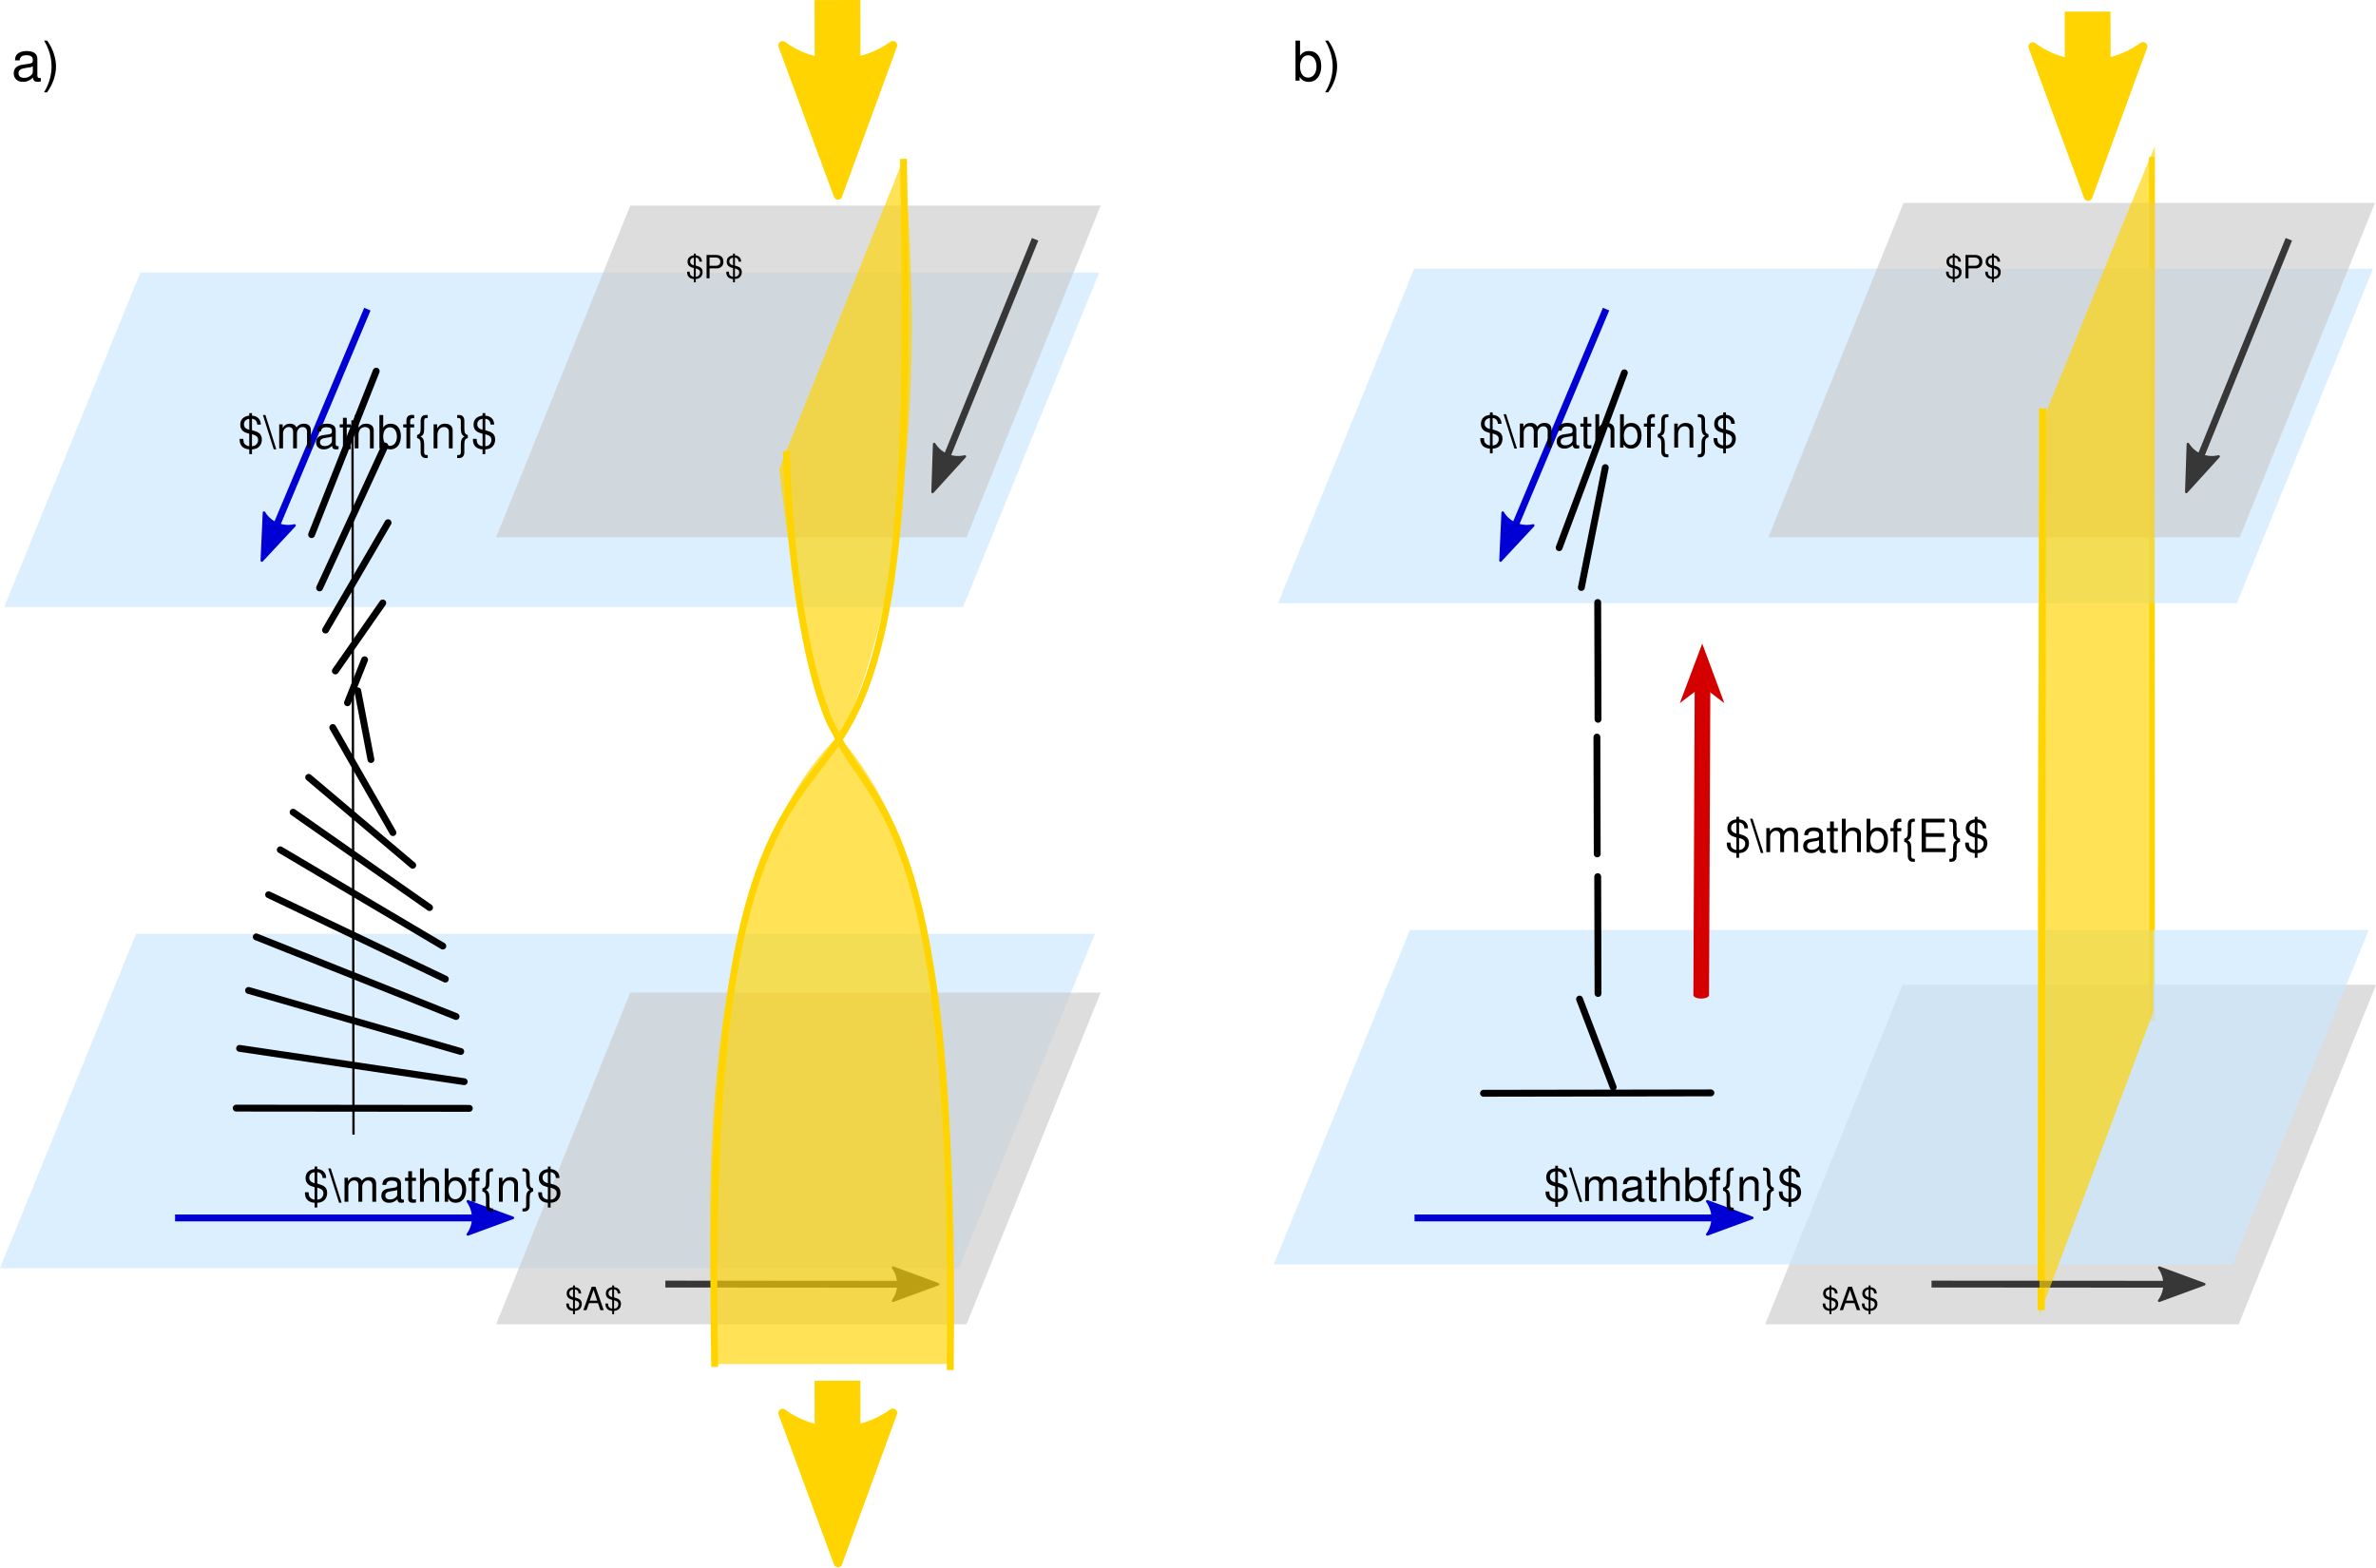
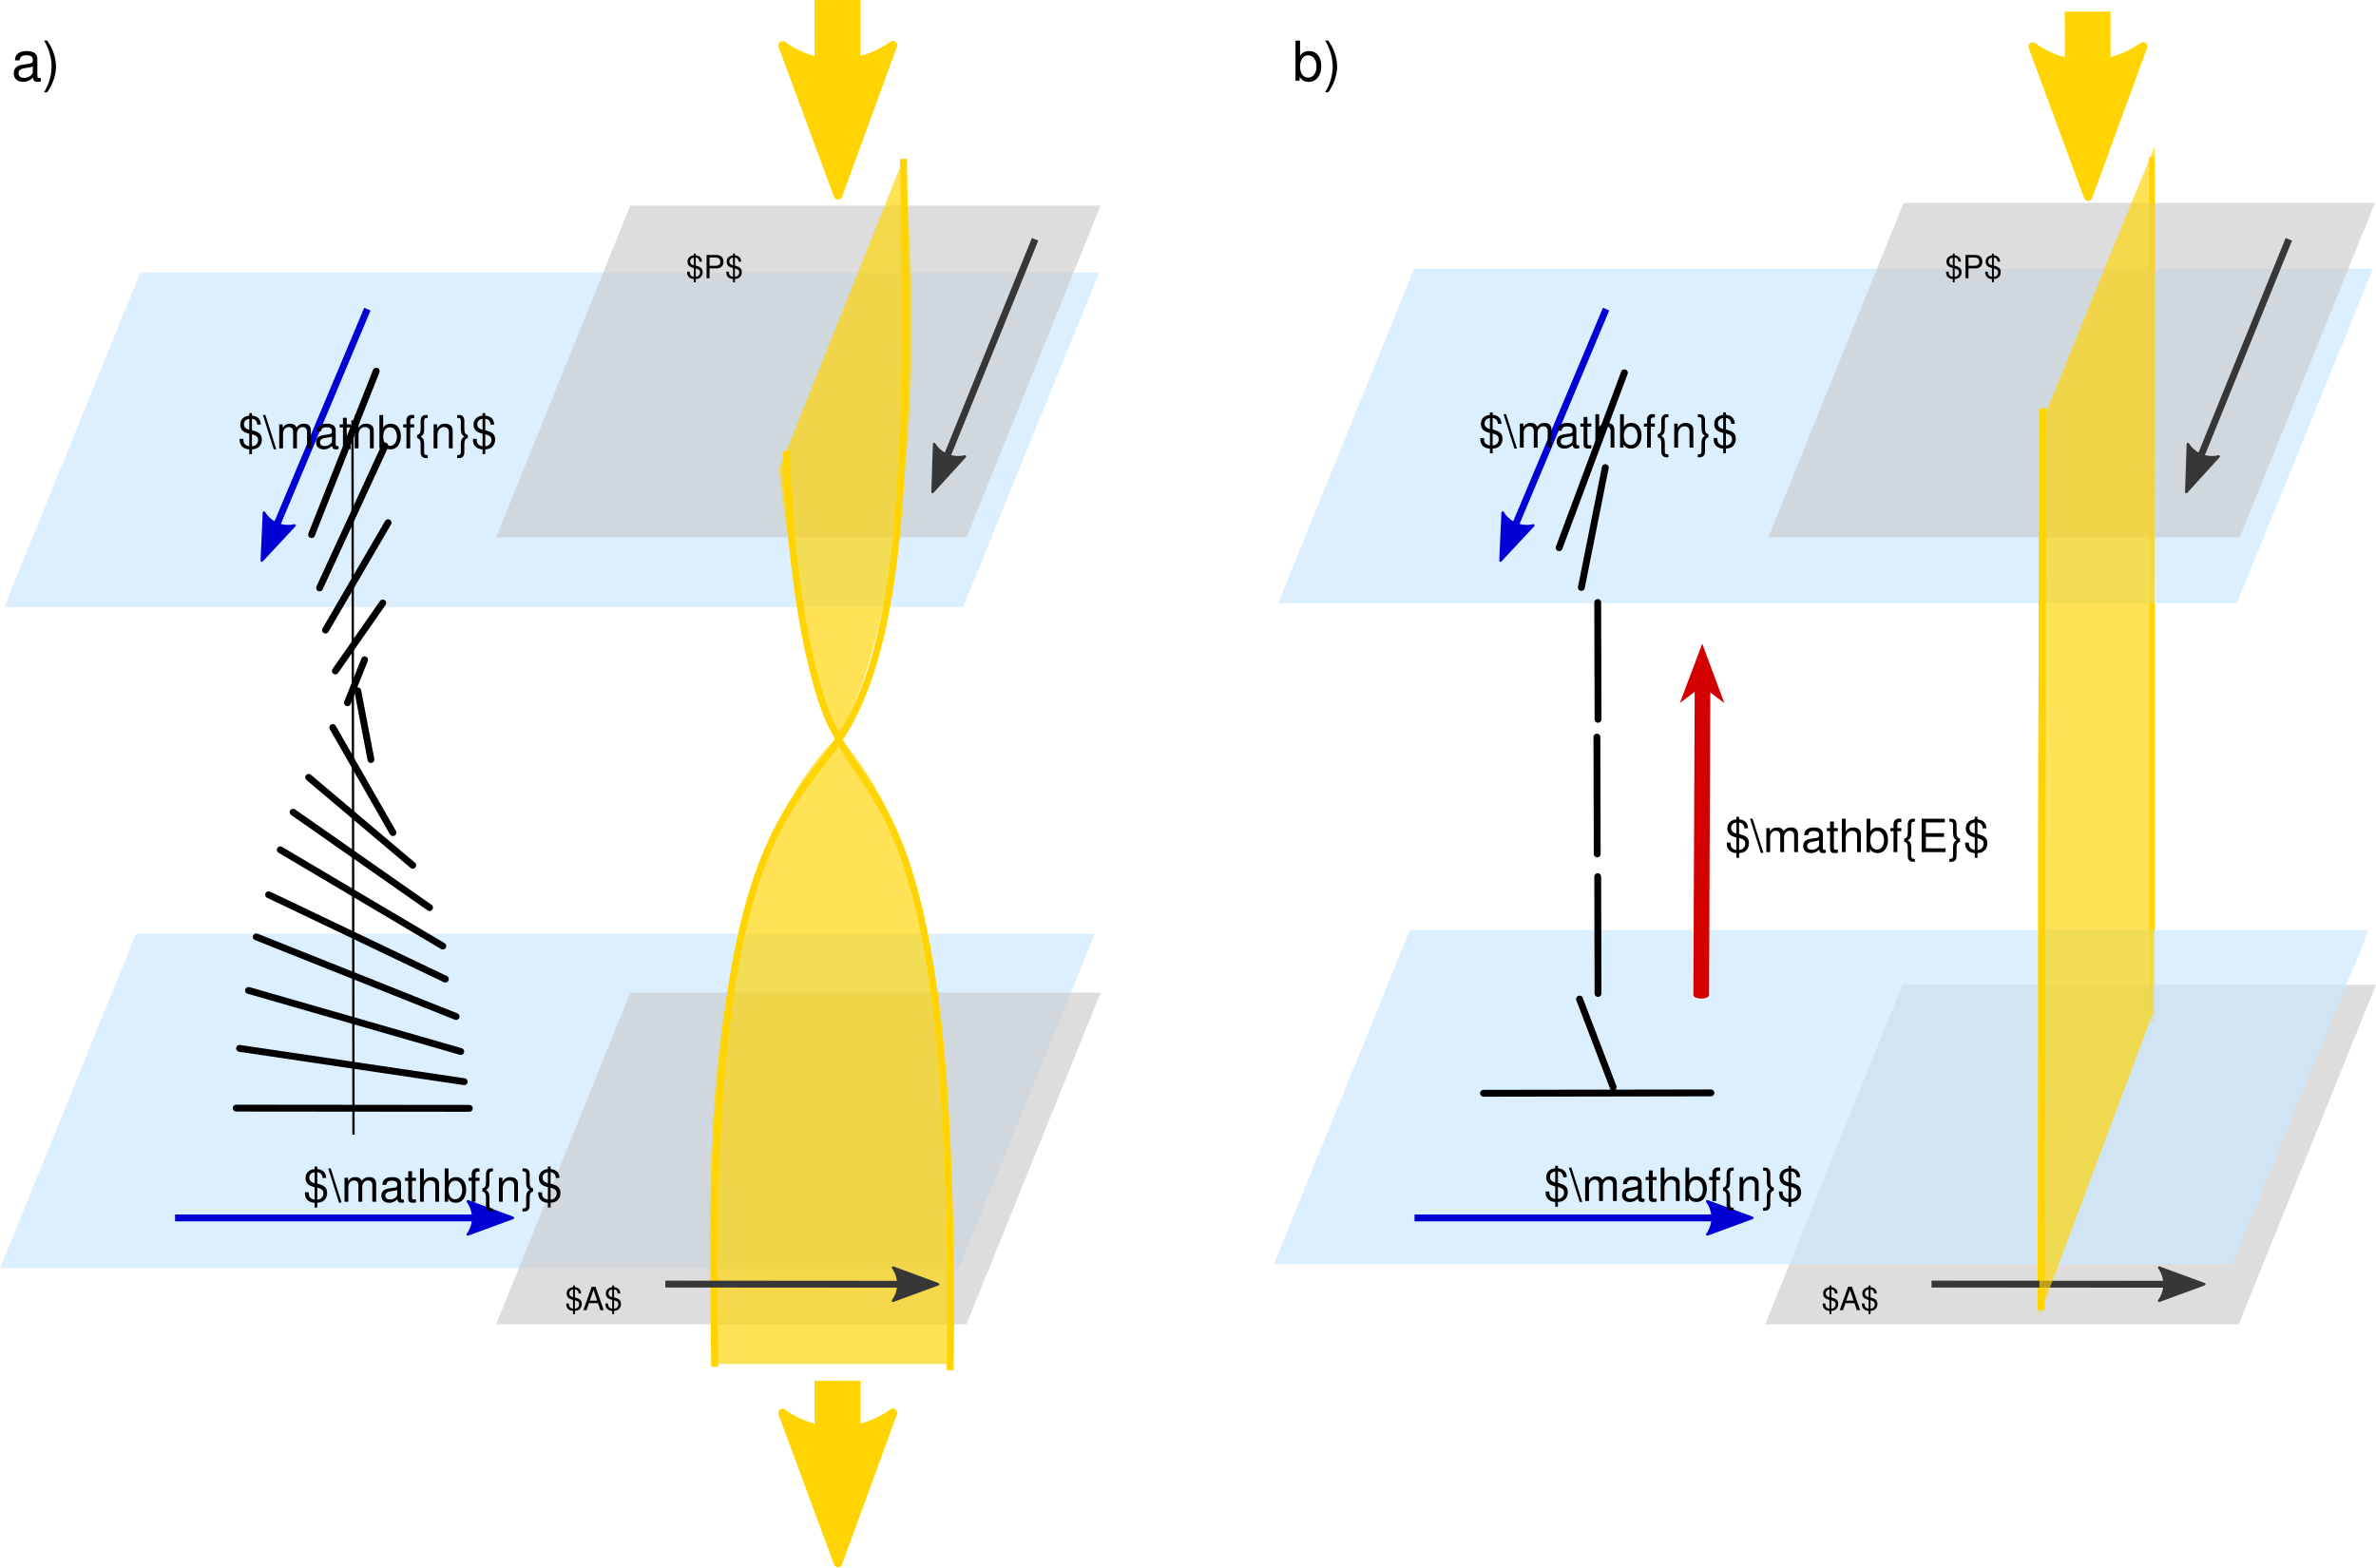
<svg xmlns="http://www.w3.org/2000/svg" version="1.0" width="1038.391" height="685.005" id="svg2403" xml:space="preserve">
  <defs id="defs2406">
    <marker orient="auto" refY="0" refX="0" id="Arrow2Send" style="overflow:visible">
      <path id="path998" style="fill:#ffd400;fill-opacity:1;fill-rule:evenodd;stroke:#ffd400;stroke-width:0.625;stroke-linejoin:round;stroke-opacity:1" d="M 8.719,4.034 -2.207,0.016 8.719,-4.002 c -1.745,2.372 -1.735,5.617 -6e-7,8.035 z" transform="matrix(-0.3,0,0,-0.3,0.69,0)" />
    </marker>
    <marker orient="auto" refY="0" refX="0" id="Arrow2Mend" style="overflow:visible">
      <path id="path992" style="fill:#0000d4;fill-opacity:1;fill-rule:evenodd;stroke:#0000d4;stroke-width:0.625;stroke-linejoin:round;stroke-opacity:1" d="M 8.719,4.034 -2.207,0.016 8.719,-4.002 c -1.745,2.372 -1.735,5.617 -6e-7,8.035 z" transform="scale(-0.6)" />
    </marker>
    <marker orient="auto" refY="0" refX="0" id="marker1415" style="overflow:visible">
      <path id="path1413" d="M 0,0 5,-5 -12.5,0 5,5 Z" style="fill:#0000d4;fill-opacity:1;fill-rule:evenodd;stroke:#0000d4;stroke-width:1pt;stroke-opacity:1" transform="matrix(-0.4,0,0,-0.4,-4,0)" />
    </marker>
    <marker orient="auto" refY="0" refX="0" id="marker1363" style="overflow:visible">
      <path id="path980" d="M 0,0 5,-5 -12.5,0 5,5 Z" style="fill:#0000d4;fill-opacity:1;fill-rule:evenodd;stroke:#0000d4;stroke-width:1pt;stroke-opacity:1" transform="matrix(-0.2,0,0,-0.2,-1.2,0)" />
    </marker>
    <marker orient="auto" refY="0" refX="0" id="marker1318" style="overflow:visible">
      <path id="path1316" d="M 0,0 5,-5 -12.5,0 5,5 Z" style="fill:#0000d4;fill-opacity:1;fill-rule:evenodd;stroke:#0000d4;stroke-width:1pt;stroke-opacity:1" transform="matrix(-0.4,0,0,-0.4,-4,0)" />
    </marker>
    <marker orient="auto" refY="0" refX="0" id="Arrow2Lend" style="overflow:visible">
      <path id="path986" style="fill:#0000d4;fill-opacity:1;fill-rule:evenodd;stroke:#0000d4;stroke-width:0.625;stroke-linejoin:round;stroke-opacity:1" d="M 8.719,4.034 -2.207,0.016 8.719,-4.002 c -1.745,2.372 -1.735,5.617 -6e-7,8.035 z" transform="matrix(-1.1,0,0,-1.1,-1.1,0)" />
    </marker>
    <marker orient="auto" refY="0" refX="0" id="marker1228" style="overflow:visible">
      <path id="path974" d="M 0,0 5,-5 -12.5,0 5,5 Z" style="fill:#000000;fill-opacity:1;fill-rule:evenodd;stroke:#000000;stroke-width:1pt;stroke-opacity:1" transform="matrix(-0.4,0,0,-0.4,-4,0)" />
    </marker>
    <marker orient="auto" refY="0" refX="0" id="Arrow1Send" style="overflow:visible">
      <path id="path4262" d="M 0,0 5,-5 -12.5,0 5,5 Z" style="fill:#000000;fill-opacity:1;fill-rule:evenodd;stroke:#000100;stroke-width:1pt;stroke-opacity:1" transform="matrix(-0.2,0,0,-0.2,-1.2,0)" />
    </marker>
    <marker orient="auto" refY="0" refX="0" id="Arrow1Mend" style="overflow:visible">
      <path id="path4030" d="M 0,0 5,-5 -12.5,0 5,5 Z" style="fill-rule:evenodd;stroke:#000000;stroke-width:1pt" transform="matrix(-0.4,0,0,-0.4,-4,0)" />
    </marker>
    <marker orient="auto" refY="0" refX="0" id="Arrow2Mend-3" style="overflow:visible">
      <path id="path992-6" style="fill:#0000d4;fill-opacity:1;fill-rule:evenodd;stroke:#0000d4;stroke-width:0.625;stroke-linejoin:round;stroke-opacity:1" d="M 8.719,4.034 -2.207,0.016 8.719,-4.002 c -1.745,2.372 -1.735,5.617 -6e-7,8.035 z" transform="scale(-0.6)" />
    </marker>
    <marker orient="auto" refY="0" refX="0" id="Arrow2Mend-5" style="overflow:visible">
      <path id="path992-3" style="fill:#0000d4;fill-opacity:1;fill-rule:evenodd;stroke:#0000d4;stroke-width:0.625;stroke-linejoin:round;stroke-opacity:1" d="M 8.719,4.034 -2.207,0.016 8.719,-4.002 c -1.745,2.372 -1.735,5.617 -6e-7,8.035 z" transform="scale(-0.6)" />
    </marker>
    <marker orient="auto" refY="0" refX="0" id="Arrow2Mend-5-6" style="overflow:visible">
      <path id="path992-3-2" style="fill:#0000d4;fill-opacity:1;fill-rule:evenodd;stroke:#0000d4;stroke-width:0.625;stroke-linejoin:round;stroke-opacity:1" d="M 8.719,4.034 -2.207,0.016 8.719,-4.002 c -1.745,2.372 -1.735,5.617 -6e-7,8.035 z" transform="scale(-0.6)" />
    </marker>
    <marker orient="auto" refY="0" refX="0" id="Arrow2Mend-5-1" style="overflow:visible">
      <path id="path992-3-27" style="fill:#373737;fill-opacity:1;fill-rule:evenodd;stroke:#373737;stroke-width:0.625;stroke-linejoin:round;stroke-opacity:1" d="M 8.719,4.034 -2.207,0.016 8.719,-4.002 c -1.745,2.372 -1.735,5.617 -6e-7,8.035 z" transform="scale(-0.6)" />
    </marker>
    <marker orient="auto" refY="0" refX="0" id="Arrow2Mend-5-1-9" style="overflow:visible">
      <path id="path992-3-27-3" style="fill:#373737;fill-opacity:1;fill-rule:evenodd;stroke:#373737;stroke-width:0.625;stroke-linejoin:round;stroke-opacity:1" d="M 8.719,4.034 -2.207,0.016 8.719,-4.002 c -1.745,2.372 -1.735,5.617 -6e-7,8.035 z" transform="scale(-0.6)" />
    </marker>
    <marker orient="auto" refY="0" refX="0" id="Arrow2Mend-5-1-0" style="overflow:visible">
      <path id="path992-3-27-6" style="fill:#373737;fill-opacity:1;fill-rule:evenodd;stroke:#373737;stroke-width:0.625;stroke-linejoin:round;stroke-opacity:1" d="M 8.719,4.034 -2.207,0.016 8.719,-4.002 c -1.745,2.372 -1.735,5.617 -6e-7,8.035 z" transform="scale(-0.6)" />
    </marker>
    <marker orient="auto" refY="0" refX="0" id="Arrow2Mend-5-1-9-8" style="overflow:visible">
      <path id="path992-3-27-3-7" style="fill:#373737;fill-opacity:1;fill-rule:evenodd;stroke:#373737;stroke-width:0.625;stroke-linejoin:round;stroke-opacity:1" d="M 8.719,4.034 -2.207,0.016 8.719,-4.002 c -1.745,2.372 -1.735,5.617 -6e-7,8.035 z" transform="scale(-0.6)" />
    </marker>
    <marker orient="auto" refY="0" refX="0" id="Arrow2Mend-5-1-2" style="overflow:visible">
      <path id="path992-3-27-0" style="fill:#373737;fill-opacity:1;fill-rule:evenodd;stroke:#373737;stroke-width:0.625;stroke-linejoin:round;stroke-opacity:1" d="M 8.719,4.034 -2.207,0.016 8.719,-4.002 c -1.745,2.372 -1.735,5.617 -6e-7,8.035 z" transform="scale(-0.6)" />
    </marker>
    <marker orient="auto" refY="0" refX="0" id="Arrow2Send-7" style="overflow:visible">
      <path id="path998-5" style="fill:#ffd400;fill-opacity:1;fill-rule:evenodd;stroke:#ffd400;stroke-width:0.625;stroke-linejoin:round;stroke-opacity:1" d="M 8.719,4.034 -2.207,0.016 8.719,-4.002 c -1.745,2.372 -1.735,5.617 -6e-7,8.035 z" transform="matrix(-0.3,0,0,-0.3,0.69,0)" />
    </marker>
    <marker orient="auto" refY="0" refX="0" id="Arrow2Send-8" style="overflow:visible">
      <path id="path998-9" style="fill:#ffd400;fill-opacity:1;fill-rule:evenodd;stroke:#ffd400;stroke-width:0.625;stroke-linejoin:round;stroke-opacity:1" d="M 8.719,4.034 -2.207,0.016 8.719,-4.002 c -1.745,2.372 -1.735,5.617 -6e-7,8.035 z" transform="matrix(-0.3,0,0,-0.3,0.69,0)" />
    </marker>
  </defs>
-   <rect style="fill:#c9e6ff;fill-opacity:0.667;stroke:none" id="rect4878-8-3" width="419.051" height="157.781" x="225.503" y="440.63" transform="matrix(1,0,-0.3768361,0.9262799,0,0)" />
-   <rect style="fill:#c9e6ff;fill-opacity:0.667;stroke:none" id="rect4878-8" width="419.051" height="157.781" x="109.788" y="128.645" transform="matrix(1,0,-0.3768361,0.9262799,0,0)" />
-   <path style="fill:none;stroke:#ffd400;stroke-width:2.465;stroke-linecap:butt;stroke-linejoin:miter;stroke-miterlimit:4;stroke-dasharray:none;stroke-opacity:1" d="m 940.434,68.562 0.11,377.699" id="path4351" />
-   <g id="g10132" transform="translate(5.3207351e-6,-25.02653)">
-     <g id="g10083">
-       <rect style="fill:#cccccc;fill-opacity:0.667;stroke:none" id="rect4878-8-67-1" width="205.564" height="156.406" x="461.007" y="494.966" transform="matrix(1,0,-0.3748777,0.9270743,0,0)" ry="0" />
-       <path style="fill:#373737;fill-opacity:1;fill-rule:evenodd;stroke:#373737;stroke-width:3;stroke-linecap:butt;stroke-linejoin:miter;stroke-miterlimit:4;stroke-dasharray:none;stroke-opacity:1;marker-end:url(#Arrow2Mend-5-1-9)" d="m 290.786,586.269 115.2,0.084" id="path951-5-0-6" />
-       <rect style="fill:#cccccc;fill-opacity:0.667;stroke:none" id="rect4878-8-67-1-9" width="206.944" height="160.088" x="1015.618" y="491.284" transform="matrix(1,0,-0.3748777,0.9270743,0,0)" ry="0" />
-       <rect style="fill:#c9e6ff;fill-opacity:0.667;stroke:none" id="rect4878-8-3-6" width="419.051" height="157.781" x="791.702" y="465.839" transform="matrix(1,0,-0.3768361,0.9262799,0,0)" />
-       <rect style="fill:#c9e6ff;fill-opacity:0.667;stroke:none" id="rect4878-8-1" width="419.051" height="157.781" x="675.988" y="153.853" transform="matrix(1,0,-0.3768361,0.9262799,0,0)" />
-       <path style="fill:none;stroke:#000000;stroke-width:3;stroke-linecap:round;stroke-linejoin:miter;stroke-miterlimit:4;stroke-dasharray:none;stroke-opacity:1" id="path2482-3-6-7-5-2-6-9-0-18" d="m 681.393,264.408 28.51,-76.422" />
-       <path style="fill:none;stroke:#000000;stroke-width:3;stroke-linecap:round;stroke-linejoin:miter;stroke-miterlimit:4;stroke-dasharray:none;stroke-opacity:1" id="path2482-3-6-7-5-2-6-9-0-9-5" d="m 747.719,502.703 -99.379,0.169" />
-       <path style="fill:none;stroke:#000000;stroke-width:3;stroke-linecap:round;stroke-linejoin:miter;stroke-miterlimit:4;stroke-dasharray:none;stroke-opacity:1" id="path2482-3-6-7-5-2-6-9-0-9-6-4-3-5-9" d="M 698.035,398.251 697.9,347.189" />
-       <path style="fill:none;stroke:#000000;stroke-width:3;stroke-linecap:round;stroke-linejoin:miter;stroke-miterlimit:4;stroke-dasharray:none;stroke-opacity:1" id="path2482-3-6-7-5-2-6-9-0-9-6-4-3-5-9-6" d="m 691.108,281.797 10.456,-52.386" />
-       <path style="fill:none;stroke:#000000;stroke-width:3;stroke-linecap:round;stroke-linejoin:miter;stroke-miterlimit:4;stroke-dasharray:none;stroke-opacity:1" id="path2482-3-6-7-5-2-6-9-0-9-6-4-3-5-9-6-1" d="m 698.389,339.427 -0.135,-51.063" />
-       <path style="fill:none;stroke:#000000;stroke-width:3;stroke-linecap:round;stroke-linejoin:miter;stroke-miterlimit:4;stroke-dasharray:none;stroke-opacity:1" id="path2482-3-6-7-5-2-6-9-0-9-6-4-3-5-9-0" d="m 698.389,459.25 -0.135,-51.063" />
-       <path style="fill:none;stroke:#000000;stroke-width:3;stroke-linecap:round;stroke-linejoin:miter;stroke-miterlimit:4;stroke-dasharray:none;stroke-opacity:1" id="path2482-3-6-7-5-2-6-9-0-9-6-4-3-5-9-0-6" d="M 705.008,500.19 690.311,461.704" />
-       <path id="path2482-3-6-7-5-3-7-2-3-3-1" d="m 745.762,315.783 a 3.428,1.5 0 0 1 1.751,1.359 l -0.612,142.734 a 3.428,1.5 0 1 1 -6.835,-0.026 l 0.612,-142.734 a 3.428,1.5 0 0 1 5.084,-1.334 z" style="color:#000000;font-style:normal;font-variant:normal;font-weight:normal;font-stretch:normal;font-size:medium;line-height:normal;font-family:Sans;-inkscape-font-specification:Sans;text-indent:0;text-align:start;text-decoration:none;text-decoration-line:none;letter-spacing:normal;word-spacing:normal;text-transform:none;writing-mode:lr-tb;direction:ltr;baseline-shift:baseline;text-anchor:start;display:inline;overflow:visible;visibility:visible;fill:#d40000;fill-opacity:1;stroke:none;stroke-width:10;marker:none;enable-background:accumulate" />
-       <path id="path4467-7-5" d="m 743.893,323.78 -7.792,5.932 7.828,-20.789 7.727,20.811 z" style="fill:#d40000;fill-opacity:1;fill-rule:evenodd;stroke:#d40000;stroke-width:1.36pt;stroke-opacity:1" />
-       <path style="fill:#ffd400;fill-opacity:0.667;stroke:none;stroke-width:1" d="m 312.162,621.203 c -9.711,-163.082 19.593,-240.41 54.203,-274.596 47.541,53.503 51.516,150.604 49.007,274.597" id="path4209-2" />
-       <path style="fill:none;stroke:#000000;stroke-width:3;stroke-linecap:round;stroke-linejoin:miter;stroke-miterlimit:4;stroke-dasharray:none;stroke-opacity:1" id="path2482-3-6-7-5-2-6-9-0" d="m 136.173,258.695 28.24,-71.443" />
-       <path style="fill:none;stroke:#000000;stroke-width:3;stroke-linecap:round;stroke-linejoin:miter;stroke-miterlimit:4;stroke-dasharray:none;stroke-opacity:1" id="path2482-3-6-7-5-2-6-9-0-9" d="M 205.109,509.463 103.232,509.361" />
-       <path style="fill:none;stroke:#000000;stroke-width:3;stroke-linecap:round;stroke-linejoin:miter;stroke-miterlimit:4;stroke-dasharray:none;stroke-opacity:1" id="path2482-3-6-7-5-2-6-9-0-9-2" d="M 202.871,497.808 104.708,483.249" />
-       <path style="fill:none;stroke:#000000;stroke-width:3;stroke-linecap:round;stroke-linejoin:miter;stroke-miterlimit:4;stroke-dasharray:none;stroke-opacity:1" id="path2482-3-6-7-5-2-6-9-0-9-6" d="M 201.357,484.608 108.621,457.922" />
-       <path style="fill:none;stroke:#000000;stroke-width:3;stroke-linecap:round;stroke-linejoin:miter;stroke-miterlimit:4;stroke-dasharray:none;stroke-opacity:1" id="path2482-3-6-7-5-2-6-9-0-9-6-6" d="M 199.317,469.327 111.99,434.516" />
-       <path style="fill:none;stroke:#000000;stroke-width:3;stroke-linecap:round;stroke-linejoin:miter;stroke-miterlimit:4;stroke-dasharray:none;stroke-opacity:1" id="path2482-3-6-7-5-2-6-9-0-9-6-4" d="M 180.374,403.215 134.898,364.795" />
-       <path style="fill:none;stroke:#000000;stroke-width:1px;stroke-linecap:butt;stroke-linejoin:miter;stroke-opacity:1" d="m 154.048,208.761 0.442,312.177 v 0" id="path4999" />
-       <path style="fill:none;stroke:#000000;stroke-width:3;stroke-linecap:round;stroke-linejoin:miter;stroke-miterlimit:4;stroke-dasharray:none;stroke-opacity:1" id="path2482-3-6-7-5-2-6-9-0-9-6-6-6" d="M 194.628,452.968 117.39,416.081" />
-       <path style="fill:none;stroke:#000000;stroke-width:3;stroke-linecap:round;stroke-linejoin:miter;stroke-miterlimit:4;stroke-dasharray:none;stroke-opacity:1" id="path2482-3-6-7-5-2-6-9-0-9-6-6-6-7" d="M 193.521,438.528 122.491,396.46" />
-       <path style="fill:none;stroke:#000000;stroke-width:3;stroke-linecap:round;stroke-linejoin:miter;stroke-miterlimit:4;stroke-dasharray:none;stroke-opacity:1" id="path2482-3-6-7-5-2-6-9-0-9-6-6-6-7-5" d="M 187.73,421.711 128.089,380.021" />
-       <path style="fill:none;stroke:#000000;stroke-width:3;stroke-linecap:round;stroke-linejoin:miter;stroke-miterlimit:4;stroke-dasharray:none;stroke-opacity:1" id="path2482-3-6-7-5-2-6-9-0-9-6-4-3" d="M 171.717,388.946 145.436,343.014" />
-       <path style="fill:none;stroke:#000000;stroke-width:3;stroke-linecap:round;stroke-linejoin:miter;stroke-miterlimit:4;stroke-dasharray:none;stroke-opacity:1" id="path2482-3-6-7-5-2-6-9-0-9-6-4-3-5" d="m 162.119,357.009 -5.761,-30.046" />
-       <path style="fill:none;stroke:#000000;stroke-width:3;stroke-linecap:round;stroke-linejoin:miter;stroke-miterlimit:4;stroke-dasharray:none;stroke-opacity:1" id="path2482-3-6-7-5-2-6-9-0-9-6-4-3-5-6" d="m 151.859,332.186 7.477,-18.794" />
-       <path style="fill:none;stroke:#000000;stroke-width:3;stroke-linecap:round;stroke-linejoin:miter;stroke-miterlimit:4;stroke-dasharray:none;stroke-opacity:1" id="path2482-3-6-7-5-2-6-9-0-9-6-4-3-5-6-2" d="m 146.563,318.286 20.716,-29.715" />
-       <path style="fill:none;stroke:#000000;stroke-width:3;stroke-linecap:round;stroke-linejoin:miter;stroke-miterlimit:4;stroke-dasharray:none;stroke-opacity:1" id="path2482-3-6-7-5-2-6-9-0-9-6-4-3-5-6-2-9" d="m 142.261,300.414 27.335,-46.926" />
-       <path style="fill:none;stroke:#000000;stroke-width:3;stroke-linecap:round;stroke-linejoin:miter;stroke-miterlimit:4;stroke-dasharray:none;stroke-opacity:1" id="path2482-3-6-7-5-2-6-9-0-1" d="M 139.664,281.977 168.222,219.964" />
-       <rect style="fill:#cccccc;fill-opacity:0.667;stroke:none" id="rect4878-8-67-1-2" width="205.564" height="156.406" x="321.902" y="123.906" transform="matrix(1,0,-0.3748777,0.9270743,0,0)" ry="0" />
-       <rect style="fill:#cccccc;fill-opacity:0.667;stroke:none" id="rect4878-8-67-8" width="206.024" height="157.633" x="877.908" y="122.679" transform="matrix(1,0,-0.3748777,0.9270743,0,0)" ry="0" />
-       <path style="fill:none;stroke:#ffd400;stroke-width:3.128;stroke-linecap:butt;stroke-linejoin:miter;stroke-miterlimit:4;stroke-dasharray:none;stroke-opacity:1" d="m 892.676,203.495 -0.611,394.125" id="path4351-6" />
-       <path style="fill:none;fill-rule:evenodd;stroke:#0000d4;stroke-width:3;stroke-linecap:butt;stroke-linejoin:miter;stroke-miterlimit:4;stroke-dasharray:none;stroke-opacity:1;marker-end:url(#Arrow2Mend)" d="m 76.516,557.353 143.644,-10e-6" id="path951" />
-       <path style="fill:none;fill-rule:evenodd;stroke:#0000d4;stroke-width:3;stroke-linecap:butt;stroke-linejoin:miter;stroke-miterlimit:4;stroke-dasharray:none;stroke-opacity:1;marker-end:url(#Arrow2Mend-3)" d="m 618.194,557.353 143.644,-10e-6" id="path951-7" />
-       <path style="fill:none;fill-rule:evenodd;stroke:#0000d4;stroke-width:3;stroke-linecap:butt;stroke-linejoin:miter;stroke-miterlimit:4;stroke-dasharray:none;stroke-opacity:1;marker-end:url(#Arrow2Mend-5)" d="M 160.554,160.142 115.942,266.353" id="path951-5" />
-       <path style="fill:none;fill-rule:evenodd;stroke:#0000d4;stroke-width:3;stroke-linecap:butt;stroke-linejoin:miter;stroke-miterlimit:4;stroke-dasharray:none;stroke-opacity:1;marker-end:url(#Arrow2Mend-5-6)" d="M 701.905,160.142 657.293,266.353" id="path951-5-9" />
-       <path style="fill:#373737;fill-opacity:1;fill-rule:evenodd;stroke:#373737;stroke-width:3;stroke-linecap:butt;stroke-linejoin:miter;stroke-miterlimit:4;stroke-dasharray:none;stroke-opacity:1;marker-end:url(#Arrow2Mend-5-1)" d="M 452.377,129.614 409.043,236.353" id="path951-5-0" />
-       <path style="fill:#373737;fill-opacity:1;fill-rule:evenodd;stroke:#373737;stroke-width:3;stroke-linecap:butt;stroke-linejoin:miter;stroke-miterlimit:4;stroke-dasharray:none;stroke-opacity:1;marker-end:url(#Arrow2Mend-5-1-0)" d="M 1000.296,129.614 956.962,236.353" id="path951-5-0-2" />
-       <path style="fill:#373737;fill-opacity:1;fill-rule:evenodd;stroke:#373737;stroke-width:3;stroke-linecap:butt;stroke-linejoin:miter;stroke-miterlimit:4;stroke-dasharray:none;stroke-opacity:1;marker-end:url(#Arrow2Mend-5-1-9-8)" d="m 844.147,586.269 115.2,0.084" id="path951-5-0-6-9" />
-       <path style="fill:#ffd400;fill-opacity:1;fill-rule:evenodd;stroke:#ffd400;stroke-width:20;stroke-linecap:butt;stroke-linejoin:miter;stroke-miterlimit:4;stroke-dasharray:none;stroke-opacity:1;marker-end:url(#Arrow2Send)" d="m 366,25.042 0.089,58.311" id="path951-5-0-23" />
-       <path style="fill:#ffd400;fill-opacity:1;fill-rule:evenodd;stroke:#ffd400;stroke-width:20;stroke-linecap:butt;stroke-linejoin:miter;stroke-miterlimit:4;stroke-dasharray:none;stroke-opacity:1;marker-end:url(#Arrow2Send-7)" d="m 912.354,30.11 0.089,53.76" id="path951-5-0-23-9" />
-       <path style="fill:#ffd400;fill-opacity:1;fill-rule:evenodd;stroke:#ffd400;stroke-width:20;stroke-linecap:butt;stroke-linejoin:miter;stroke-miterlimit:4;stroke-dasharray:none;stroke-opacity:1;marker-end:url(#Arrow2Send-8)" d="m 366,628.492 0.089,52.622" id="path951-5-0-23-7" />
+   <g id="g331">
+     <g id="g246">
+       <path style="fill:none;stroke:#ffd400;stroke-width:2.465;stroke-linecap:butt;stroke-linejoin:miter;stroke-miterlimit:4;stroke-dasharray:none;stroke-opacity:1" d="m 940.434,68.562 0.11,377.699" id="path4351" />
+       <rect style="fill:#cccccc;fill-opacity:0.667;stroke:none" id="rect4878-8-67-1-9" width="206.944" height="160.088" x="1005.498" y="464.289" transform="matrix(1,0,-0.3748777,0.9270743,0,0)" ry="0" />
+       <rect style="fill:#c9e6ff;fill-opacity:0.667;stroke:none" id="rect4878-8-3-6" width="419.051" height="157.781" x="781.521" y="438.82" transform="matrix(1,0,-0.3768361,0.9262799,0,0)" />
+       <rect style="fill:#c9e6ff;fill-opacity:0.667;stroke:none" id="rect4878-8-1" width="419.051" height="157.781" x="665.806" y="126.835" transform="matrix(1,0,-0.3768361,0.9262799,0,0)" />
+       <path style="fill:none;stroke:#000000;stroke-width:3;stroke-linecap:round;stroke-linejoin:miter;stroke-miterlimit:4;stroke-dasharray:none;stroke-opacity:1" id="path2482-3-6-7-5-2-6-9-0-18" d="m 681.393,239.381 28.51,-76.422" />
+       <path style="fill:none;stroke:#000000;stroke-width:3;stroke-linecap:round;stroke-linejoin:miter;stroke-miterlimit:4;stroke-dasharray:none;stroke-opacity:1" id="path2482-3-6-7-5-2-6-9-0-9-5" d="m 747.719,477.677 -99.379,0.169" />
+       <path style="fill:none;stroke:#000000;stroke-width:3;stroke-linecap:round;stroke-linejoin:miter;stroke-miterlimit:4;stroke-dasharray:none;stroke-opacity:1" id="path2482-3-6-7-5-2-6-9-0-9-6-4-3-5-9" d="m 698.035,373.225 -0.135,-51.063" />
+       <path style="fill:none;stroke:#000000;stroke-width:3;stroke-linecap:round;stroke-linejoin:miter;stroke-miterlimit:4;stroke-dasharray:none;stroke-opacity:1" id="path2482-3-6-7-5-2-6-9-0-9-6-4-3-5-9-6" d="m 691.108,256.771 10.456,-52.386" />
+       <path style="fill:none;stroke:#000000;stroke-width:3;stroke-linecap:round;stroke-linejoin:miter;stroke-miterlimit:4;stroke-dasharray:none;stroke-opacity:1" id="path2482-3-6-7-5-2-6-9-0-9-6-4-3-5-9-6-1" d="M 698.389,314.401 698.254,263.338" />
+       <path style="fill:none;stroke:#000000;stroke-width:3;stroke-linecap:round;stroke-linejoin:miter;stroke-miterlimit:4;stroke-dasharray:none;stroke-opacity:1" id="path2482-3-6-7-5-2-6-9-0-9-6-4-3-5-9-0" d="M 698.389,434.223 698.254,383.161" />
+       <path style="fill:none;stroke:#000000;stroke-width:3;stroke-linecap:round;stroke-linejoin:miter;stroke-miterlimit:4;stroke-dasharray:none;stroke-opacity:1" id="path2482-3-6-7-5-2-6-9-0-9-6-4-3-5-9-0-6" d="M 705.008,475.163 690.311,436.677" />
+       <path id="path2482-3-6-7-5-3-7-2-3-3-1" d="m 745.762,290.757 a 3.428,1.5 0 0 1 1.751,1.359 l -0.612,142.734 a 3.428,1.5 0 1 1 -6.835,-0.026 l 0.612,-142.734 a 3.428,1.5 0 0 1 5.084,-1.334 z" style="color:#000000;font-style:normal;font-variant:normal;font-weight:normal;font-stretch:normal;font-size:medium;line-height:normal;font-family:Sans;-inkscape-font-specification:Sans;text-indent:0;text-align:start;text-decoration:none;text-decoration-line:none;letter-spacing:normal;word-spacing:normal;text-transform:none;writing-mode:lr-tb;direction:ltr;baseline-shift:baseline;text-anchor:start;display:inline;overflow:visible;visibility:visible;fill:#d40000;fill-opacity:1;stroke:none;stroke-width:10;marker:none;enable-background:accumulate" />
+       <path id="path4467-7-5" d="m 743.893,298.753 -7.792,5.932 7.828,-20.789 7.727,20.811 z" style="fill:#d40000;fill-opacity:1;fill-rule:evenodd;stroke:#d40000;stroke-width:1.36pt;stroke-opacity:1" />
+       <rect style="fill:#cccccc;fill-opacity:0.667;stroke:none" id="rect4878-8-67-8" width="206.024" height="157.633" x="867.788" y="95.684" transform="matrix(1,0,-0.3748777,0.9270743,0,0)" ry="0" />
+       <path style="fill:none;stroke:#ffd400;stroke-width:3.128;stroke-linecap:butt;stroke-linejoin:miter;stroke-miterlimit:4;stroke-dasharray:none;stroke-opacity:1" d="m 892.676,178.468 -0.611,394.125" id="path4351-6" />
+       <path style="fill:none;fill-rule:evenodd;stroke:#0000d4;stroke-width:3;stroke-linecap:butt;stroke-linejoin:miter;stroke-miterlimit:4;stroke-dasharray:none;stroke-opacity:1;marker-end:url(#Arrow2Mend-3)" d="m 618.194,532.326 143.644,-10e-6" id="path951-7" />
+       <path style="fill:none;fill-rule:evenodd;stroke:#0000d4;stroke-width:3;stroke-linecap:butt;stroke-linejoin:miter;stroke-miterlimit:4;stroke-dasharray:none;stroke-opacity:1;marker-end:url(#Arrow2Mend-5-6)" d="M 701.905,135.115 657.293,241.326" id="path951-5-9" />
+       <path style="fill:#373737;fill-opacity:1;fill-rule:evenodd;stroke:#373737;stroke-width:3;stroke-linecap:butt;stroke-linejoin:miter;stroke-miterlimit:4;stroke-dasharray:none;stroke-opacity:1;marker-end:url(#Arrow2Mend-5-1-0)" d="M 1000.296,104.587 956.962,211.326" id="path951-5-0-2" />
+       <path style="fill:#373737;fill-opacity:1;fill-rule:evenodd;stroke:#373737;stroke-width:3;stroke-linecap:butt;stroke-linejoin:miter;stroke-miterlimit:4;stroke-dasharray:none;stroke-opacity:1;marker-end:url(#Arrow2Mend-5-1-9-8)" d="m 844.147,561.242 115.2,0.084" id="path951-5-0-6-9" />
+       <path style="fill:#ffd400;fill-opacity:1;fill-rule:evenodd;stroke:#ffd400;stroke-width:20;stroke-linecap:butt;stroke-linejoin:miter;stroke-miterlimit:4;stroke-dasharray:none;stroke-opacity:1;marker-end:url(#Arrow2Send-7)" d="m 912.354,5.083 0.089,53.76" id="path951-5-0-23-9" />
+       <path style="fill:#ffd400;fill-opacity:0.667;stroke:none" d="m 891.352,574.808 c -0.342,-173.204 -1.693,-199.338 0.688,-389.385 29.347,-71.662 17.663,-43.791 49.697,-121.582 0.264,112.351 -0.884,319.432 -0.759,378.718" id="path4209-2-3" />
    </g>
-     <path id="path4209" d="M 340.481,230.075 394.833,94.47 C 409.043,236.353 378.75,329.804 366.365,346.607 356.893,330.404 347.971,293.807 340.481,230.075" style="fill:#ffd400;fill-opacity:0.667;stroke:none" />
-     <path d="m 394.833,94.47 c 2.741,133.135 -0.668,212.292 -27.804,253.176 -23.085,34.78 -59.078,48.568 -54.69,274.796 m 31.306,-400.331 c 2.591,76.678 15.93,114.513 21.292,122.745 0.429,0.658 0.681,1.409 1.025,2.103 16.39,33.001 52.306,38.121 49.315,276.893" style="fill:none;stroke:#ffd400;stroke-width:3;stroke-linecap:butt;stroke-linejoin:bevel;stroke-miterlimit:4;stroke-dasharray:none;stroke-opacity:1" id="path3334" />
+     <g id="g277">
+       <rect style="fill:#c9e6ff;fill-opacity:0.667;stroke:none" id="rect4878-8-3" width="419.051" height="157.781" x="225.503" y="440.63" transform="matrix(1,0,-0.3768361,0.9262799,0,0)" />
+       <rect style="fill:#c9e6ff;fill-opacity:0.667;stroke:none" id="rect4878-8" width="419.051" height="157.781" x="109.788" y="128.645" transform="matrix(1,0,-0.3768361,0.9262799,0,0)" />
+       <rect style="fill:#cccccc;fill-opacity:0.667;stroke:none" id="rect4878-8-67-1" width="205.564" height="156.406" x="450.887" y="467.971" transform="matrix(1,0,-0.3748777,0.9270743,0,0)" ry="0" />
+       <path style="fill:#ffd400;fill-opacity:0.667;stroke:none;stroke-width:1" d="m 312.162,596.177 c -9.711,-163.082 19.593,-240.41 54.203,-274.596 47.541,53.503 51.516,150.604 49.007,274.597" id="path4209-2" />
+       <path style="fill:none;stroke:#000000;stroke-width:3;stroke-linecap:round;stroke-linejoin:miter;stroke-miterlimit:4;stroke-dasharray:none;stroke-opacity:1" id="path2482-3-6-7-5-2-6-9-0" d="m 136.173,233.669 28.24,-71.443" />
+       <path style="fill:none;stroke:#000000;stroke-width:3;stroke-linecap:round;stroke-linejoin:miter;stroke-miterlimit:4;stroke-dasharray:none;stroke-opacity:1" id="path2482-3-6-7-5-2-6-9-0-9" d="M 205.109,484.436 103.232,484.335" />
+       <path style="fill:none;stroke:#000000;stroke-width:3;stroke-linecap:round;stroke-linejoin:miter;stroke-miterlimit:4;stroke-dasharray:none;stroke-opacity:1" id="path2482-3-6-7-5-2-6-9-0-9-2" d="M 202.871,472.781 104.708,458.223" />
+       <path style="fill:none;stroke:#000000;stroke-width:3;stroke-linecap:round;stroke-linejoin:miter;stroke-miterlimit:4;stroke-dasharray:none;stroke-opacity:1" id="path2482-3-6-7-5-2-6-9-0-9-6" d="M 201.357,459.582 108.621,432.896" />
+       <path style="fill:none;stroke:#000000;stroke-width:3;stroke-linecap:round;stroke-linejoin:miter;stroke-miterlimit:4;stroke-dasharray:none;stroke-opacity:1" id="path2482-3-6-7-5-2-6-9-0-9-6-6" d="M 199.317,444.3 111.99,409.49" />
+       <path style="fill:none;stroke:#000000;stroke-width:3;stroke-linecap:round;stroke-linejoin:miter;stroke-miterlimit:4;stroke-dasharray:none;stroke-opacity:1" id="path2482-3-6-7-5-2-6-9-0-9-6-4" d="M 180.374,378.189 134.898,339.768" />
+       <path style="fill:none;stroke:#000000;stroke-width:1px;stroke-linecap:butt;stroke-linejoin:miter;stroke-opacity:1" d="m 154.048,183.734 0.442,312.177 v 0" id="path4999" />
+       <path style="fill:none;stroke:#000000;stroke-width:3;stroke-linecap:round;stroke-linejoin:miter;stroke-miterlimit:4;stroke-dasharray:none;stroke-opacity:1" id="path2482-3-6-7-5-2-6-9-0-9-6-6-6" d="M 194.628,427.941 117.39,391.055" />
+       <path style="fill:none;stroke:#000000;stroke-width:3;stroke-linecap:round;stroke-linejoin:miter;stroke-miterlimit:4;stroke-dasharray:none;stroke-opacity:1" id="path2482-3-6-7-5-2-6-9-0-9-6-6-6-7" d="M 193.521,413.502 122.491,371.433" />
+       <path style="fill:none;stroke:#000000;stroke-width:3;stroke-linecap:round;stroke-linejoin:miter;stroke-miterlimit:4;stroke-dasharray:none;stroke-opacity:1" id="path2482-3-6-7-5-2-6-9-0-9-6-6-6-7-5" d="M 187.73,396.684 128.089,354.994" />
+       <path style="fill:none;stroke:#000000;stroke-width:3;stroke-linecap:round;stroke-linejoin:miter;stroke-miterlimit:4;stroke-dasharray:none;stroke-opacity:1" id="path2482-3-6-7-5-2-6-9-0-9-6-4-3" d="M 171.717,363.92 145.436,317.987" />
+       <path style="fill:none;stroke:#000000;stroke-width:3;stroke-linecap:round;stroke-linejoin:miter;stroke-miterlimit:4;stroke-dasharray:none;stroke-opacity:1" id="path2482-3-6-7-5-2-6-9-0-9-6-4-3-5" d="m 162.119,331.982 -5.761,-30.046" />
+       <path style="fill:none;stroke:#000000;stroke-width:3;stroke-linecap:round;stroke-linejoin:miter;stroke-miterlimit:4;stroke-dasharray:none;stroke-opacity:1" id="path2482-3-6-7-5-2-6-9-0-9-6-4-3-5-6" d="m 151.859,307.16 7.477,-18.794" />
+       <path style="fill:none;stroke:#000000;stroke-width:3;stroke-linecap:round;stroke-linejoin:miter;stroke-miterlimit:4;stroke-dasharray:none;stroke-opacity:1" id="path2482-3-6-7-5-2-6-9-0-9-6-4-3-5-6-2" d="m 146.563,293.259 20.716,-29.715" />
+       <path style="fill:none;stroke:#000000;stroke-width:3;stroke-linecap:round;stroke-linejoin:miter;stroke-miterlimit:4;stroke-dasharray:none;stroke-opacity:1" id="path2482-3-6-7-5-2-6-9-0-9-6-4-3-5-6-2-9" d="m 142.261,275.387 27.335,-46.926" />
+       <path style="fill:none;stroke:#000000;stroke-width:3;stroke-linecap:round;stroke-linejoin:miter;stroke-miterlimit:4;stroke-dasharray:none;stroke-opacity:1" id="path2482-3-6-7-5-2-6-9-0-1" d="m 139.664,256.951 28.558,-62.013" />
+       <rect style="fill:#cccccc;fill-opacity:0.667;stroke:none" id="rect4878-8-67-1-2" width="205.564" height="156.406" x="311.782" y="96.911" transform="matrix(1,0,-0.3748777,0.9270743,0,0)" ry="0" />
+       <path style="fill:none;fill-rule:evenodd;stroke:#0000d4;stroke-width:3;stroke-linecap:butt;stroke-linejoin:miter;stroke-miterlimit:4;stroke-dasharray:none;stroke-opacity:1;marker-end:url(#Arrow2Mend)" d="m 76.516,532.326 143.644,-10e-6" id="path951" />
+       <path style="fill:none;fill-rule:evenodd;stroke:#0000d4;stroke-width:3;stroke-linecap:butt;stroke-linejoin:miter;stroke-miterlimit:4;stroke-dasharray:none;stroke-opacity:1;marker-end:url(#Arrow2Mend-5)" d="M 160.554,135.115 115.942,241.326" id="path951-5" />
+       <path style="fill:#373737;fill-opacity:1;fill-rule:evenodd;stroke:#373737;stroke-width:3;stroke-linecap:butt;stroke-linejoin:miter;stroke-miterlimit:4;stroke-dasharray:none;stroke-opacity:1;marker-end:url(#Arrow2Mend-5-1)" d="M 452.377,104.587 409.043,211.326" id="path951-5-0" />
+       <path style="fill:#ffd400;fill-opacity:1;fill-rule:evenodd;stroke:#ffd400;stroke-width:20;stroke-linecap:butt;stroke-linejoin:miter;stroke-miterlimit:4;stroke-dasharray:none;stroke-opacity:1;marker-end:url(#Arrow2Send)" d="m 366,0.015 0.089,58.311" id="path951-5-0-23" />
+       <path style="fill:#ffd400;fill-opacity:1;fill-rule:evenodd;stroke:#ffd400;stroke-width:20;stroke-linecap:butt;stroke-linejoin:miter;stroke-miterlimit:4;stroke-dasharray:none;stroke-opacity:1;marker-end:url(#Arrow2Send-8)" d="m 366,603.465 0.089,52.622" id="path951-5-0-23-7" />
+       <path style="fill:#ffd400;fill-opacity:0.667;stroke:none" d="M 340.481,205.049 394.833,69.444 C 409.043,211.326 378.75,304.777 366.365,321.58 356.893,305.378 347.971,268.781 340.481,205.049" id="path4209" />
+       <path id="path3334" style="fill:none;stroke:#ffd400;stroke-width:3;stroke-linecap:butt;stroke-linejoin:bevel;stroke-miterlimit:4;stroke-dasharray:none;stroke-opacity:1" d="m 394.833,69.444 c 2.741,133.135 -0.668,212.292 -27.804,253.176 -23.085,34.78 -59.078,48.568 -54.69,274.796 m 31.306,-400.331 c 2.591,76.678 15.93,114.513 21.292,122.745 0.429,0.658 0.681,1.409 1.025,2.103 16.39,33.001 52.306,38.121 49.315,276.893" />
+       <path style="fill:#373737;fill-opacity:1;fill-rule:evenodd;stroke:#373737;stroke-width:3;stroke-linecap:butt;stroke-linejoin:miter;stroke-miterlimit:4;stroke-dasharray:none;stroke-opacity:1;marker-end:url(#Arrow2Mend-5-1-9)" d="m 290.786,561.242 115.2,0.084" id="path951-5-0-6" />
+     </g>
  </g>
-   <path style="fill:#ffd400;fill-opacity:0.667;stroke:none" d="m 891.352,574.808 c -0.342,-173.204 -1.693,-199.338 0.688,-389.385 29.347,-71.662 17.663,-43.791 49.697,-121.582 0.264,112.351 -0.884,319.432 -0.759,378.718" id="path4209-2-3" />
  <g id="g10013" transform="translate(5.3207351e-6,-25.02653)">
    <text id="text4469-6-5" y="220.657" x="646.144" style="font-style:normal;font-variant:normal;font-weight:normal;font-stretch:normal;line-height:0%;font-family:'Nimbus Sans L';-inkscape-font-specification:Sans;letter-spacing:0px;word-spacing:0px;fill:#000000;fill-opacity:1;stroke:none" xml:space="preserve">
      <tspan style="font-size:20px;line-height:1.25" y="220.657" x="646.144" id="tspan4471-0-0">$\mathbf{n}$</tspan>
    </text>
    <text xml:space="preserve" style="font-style:normal;font-variant:normal;font-weight:normal;font-stretch:normal;line-height:0%;font-family:'Nimbus Sans L';-inkscape-font-specification:Sans;letter-spacing:0px;word-spacing:0px;fill:#000000;fill-opacity:1;stroke:none" x="132.481" y="550.288" id="text4469">
      <tspan id="tspan4471" x="132.481" y="550.288" style="font-size:20px;line-height:1.25">$\mathbf{n}$</tspan>
    </text>
    <text xml:space="preserve" style="font-style:normal;font-variant:normal;font-weight:normal;font-stretch:normal;line-height:0%;font-family:'Nimbus Sans L';-inkscape-font-specification:Sans;letter-spacing:0px;word-spacing:0px;fill:#000000;fill-opacity:1;stroke:none" x="246.924" y="597.659" id="text4400-4">
      <tspan id="tspan4402-7" x="246.924" y="597.659" style="font-size:14px;line-height:1.25">$A$</tspan>
    </text>
    <text id="text4469-9" y="549.953" x="674.685" style="font-style:normal;font-variant:normal;font-weight:normal;font-stretch:normal;line-height:0%;font-family:'Nimbus Sans L';-inkscape-font-specification:Sans;letter-spacing:0px;word-spacing:0px;fill:#000000;fill-opacity:1;stroke:none" xml:space="preserve">
      <tspan style="font-size:20px;line-height:1.25" y="549.953" x="674.685" id="tspan4471-2">$\mathbf{n}$</tspan>
    </text>
    <text id="text4469-6-5-5" y="397.455" x="753.864" style="font-style:normal;font-variant:normal;font-weight:normal;font-stretch:normal;line-height:0%;font-family:'Nimbus Sans L';-inkscape-font-specification:Sans;letter-spacing:0px;word-spacing:0px;fill:#000000;fill-opacity:1;stroke:none" xml:space="preserve">
      <tspan style="font-size:20px;line-height:1.25" y="397.455" x="753.864" id="tspan4471-0-0-4">$\mathbf{E}$</tspan>
    </text>
    <text xml:space="preserve" style="font-style:normal;font-variant:normal;font-weight:normal;font-stretch:normal;line-height:0%;font-family:'Nimbus Sans L';-inkscape-font-specification:Sans;letter-spacing:0px;word-spacing:0px;fill:#000000;fill-opacity:1;stroke:none" x="103.939" y="220.993" id="text4469-6">
      <tspan id="tspan4471-0" x="103.939" y="220.993" style="font-size:20px;line-height:1.25">$\mathbf{n}$</tspan>
    </text>
    <text id="text4400" y="146.659" x="299.736" style="font-style:normal;font-variant:normal;font-weight:normal;font-stretch:normal;line-height:0%;font-family:'Nimbus Sans L';-inkscape-font-specification:Sans;letter-spacing:0px;word-spacing:0px;fill:#000000;fill-opacity:1;stroke:none" xml:space="preserve">
      <tspan style="font-size:14px;line-height:1.25" y="146.659" x="299.736" id="tspan4402">$P$</tspan>
    </text>
    <text id="text4400-5" y="146.659" x="849.929" style="font-style:normal;font-variant:normal;font-weight:normal;font-stretch:normal;line-height:0%;font-family:'Nimbus Sans L';-inkscape-font-specification:Sans;letter-spacing:0px;word-spacing:0px;fill:#000000;fill-opacity:1;stroke:none" xml:space="preserve">
      <tspan style="font-size:14px;line-height:1.25" y="146.659" x="849.929" id="tspan4402-5">$P$</tspan>
    </text>
    <text id="text4400-4-6" y="597.659" x="796.031" style="font-style:normal;font-variant:normal;font-weight:normal;font-stretch:normal;line-height:0%;font-family:'Nimbus Sans L';-inkscape-font-specification:Sans;letter-spacing:0px;word-spacing:0px;fill:#000000;fill-opacity:1;stroke:none" xml:space="preserve">
      <tspan style="font-size:14px;line-height:1.25" y="597.659" x="796.031" id="tspan4402-7-5">$A$</tspan>
    </text>
    <text id="text3080" y="60.265" x="4.998" style="font-style:normal;font-variant:normal;font-weight:normal;font-stretch:normal;line-height:0%;font-family:'Nimbus Sans L';-inkscape-font-specification:Sans;letter-spacing:0px;word-spacing:0px;fill:#000000;fill-opacity:1;stroke:none" xml:space="preserve">
      <tspan style="font-size:24px;line-height:1.25" y="60.265" x="4.998" id="tspan3082">a)</tspan>
    </text>
    <text id="text3080-3" y="60.265" x="564.883" style="font-style:normal;font-variant:normal;font-weight:normal;font-stretch:normal;line-height:0%;font-family:'Nimbus Sans L';-inkscape-font-specification:Sans;letter-spacing:0px;word-spacing:0px;fill:#000000;fill-opacity:1;stroke:none" xml:space="preserve">
      <tspan style="font-size:24px;line-height:1.25" y="60.265" x="564.883" id="tspan3082-6">b)</tspan>
    </text>
  </g>
</svg>
